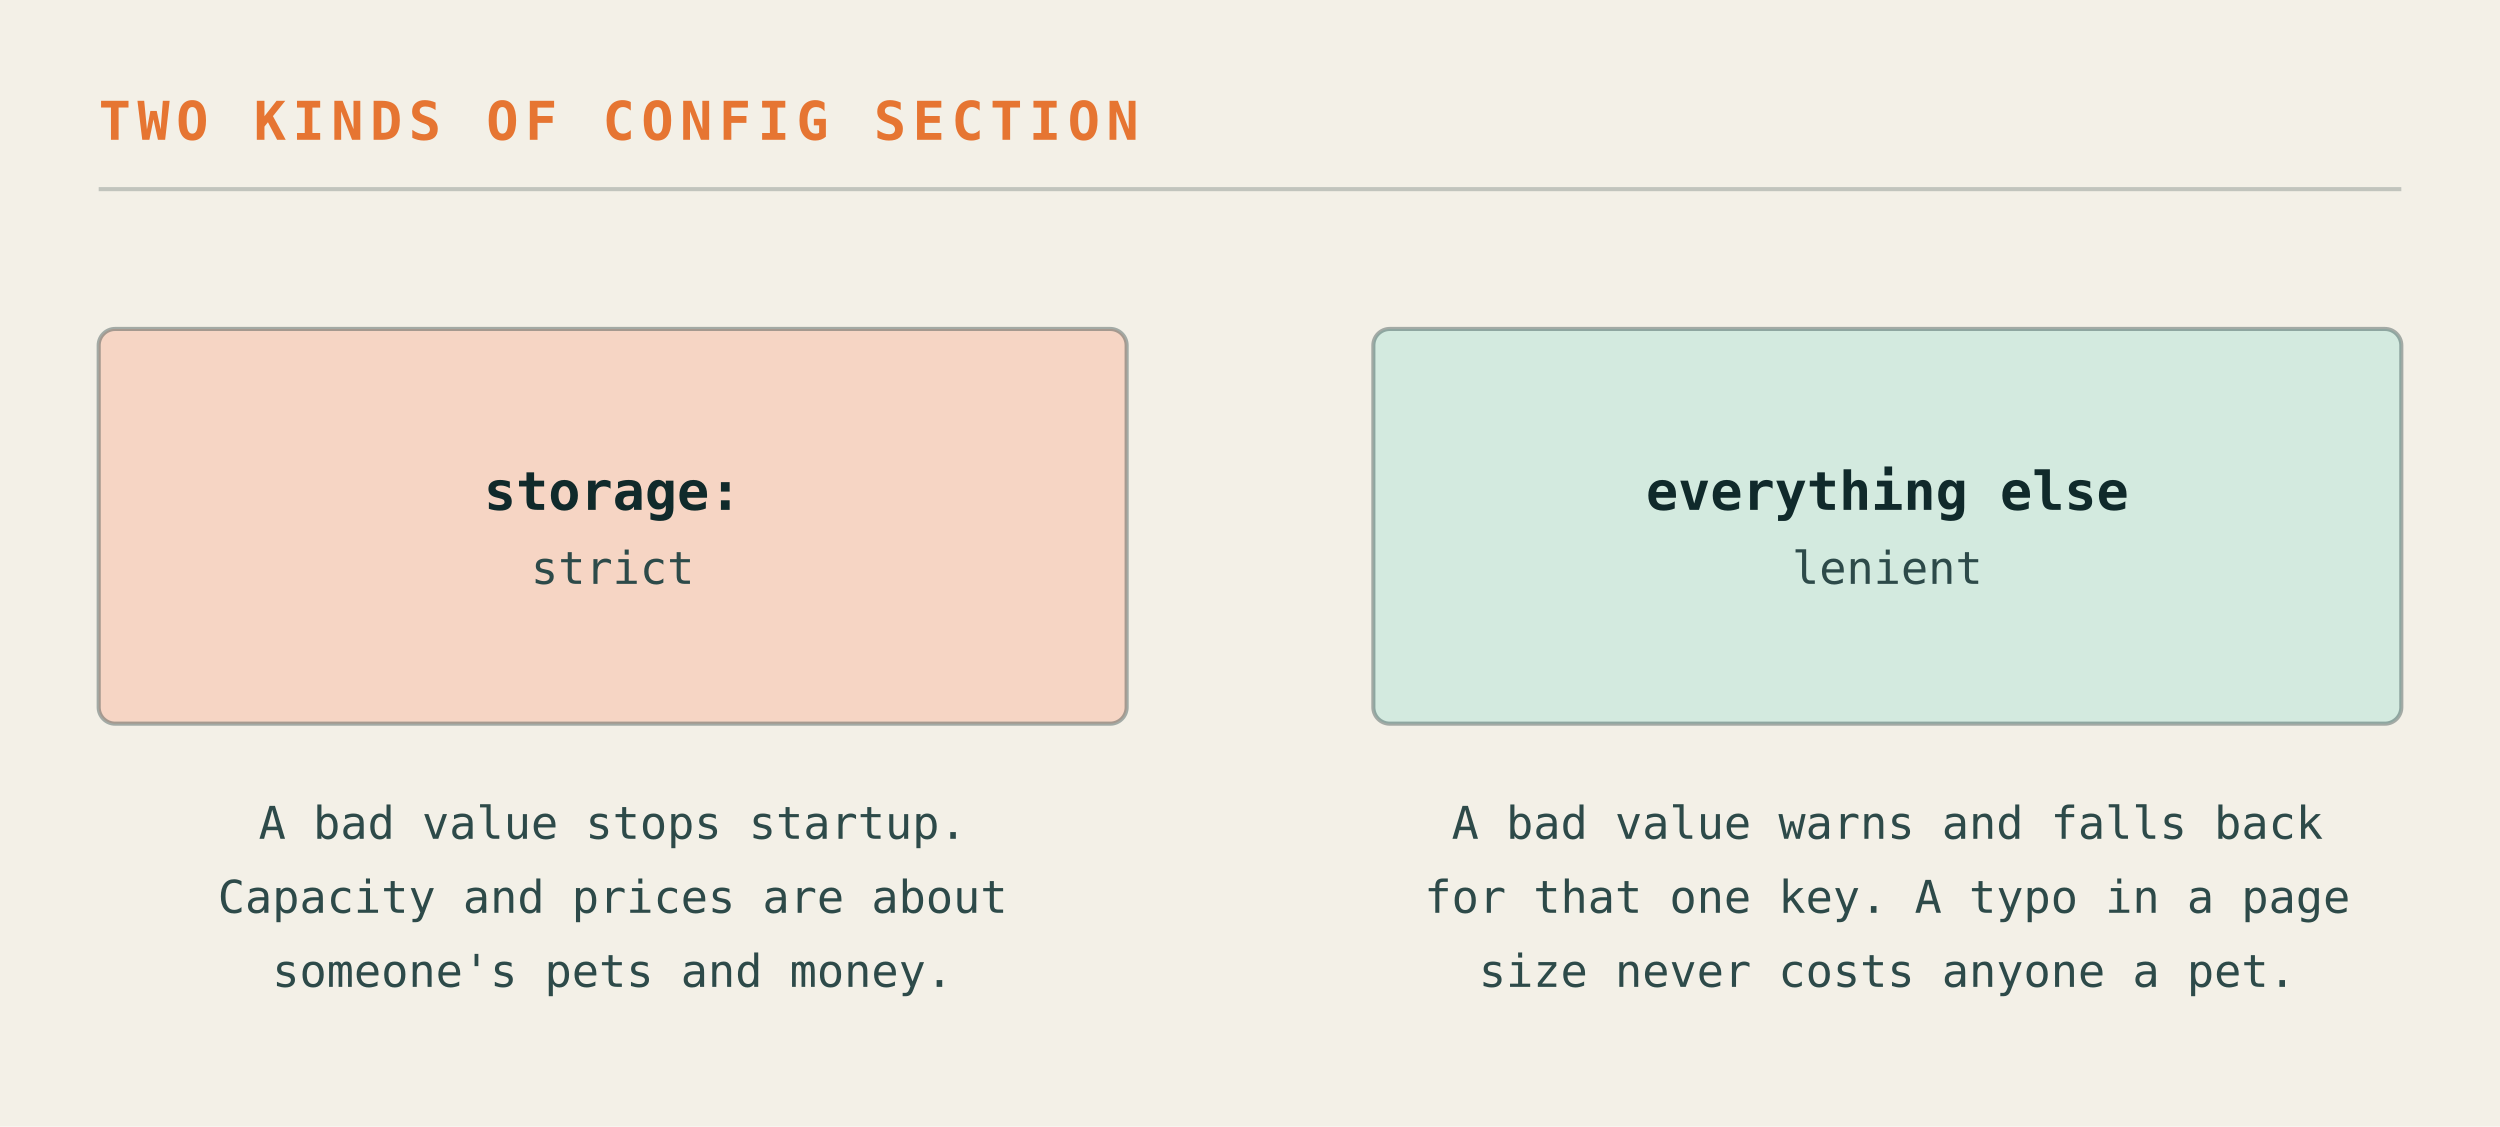
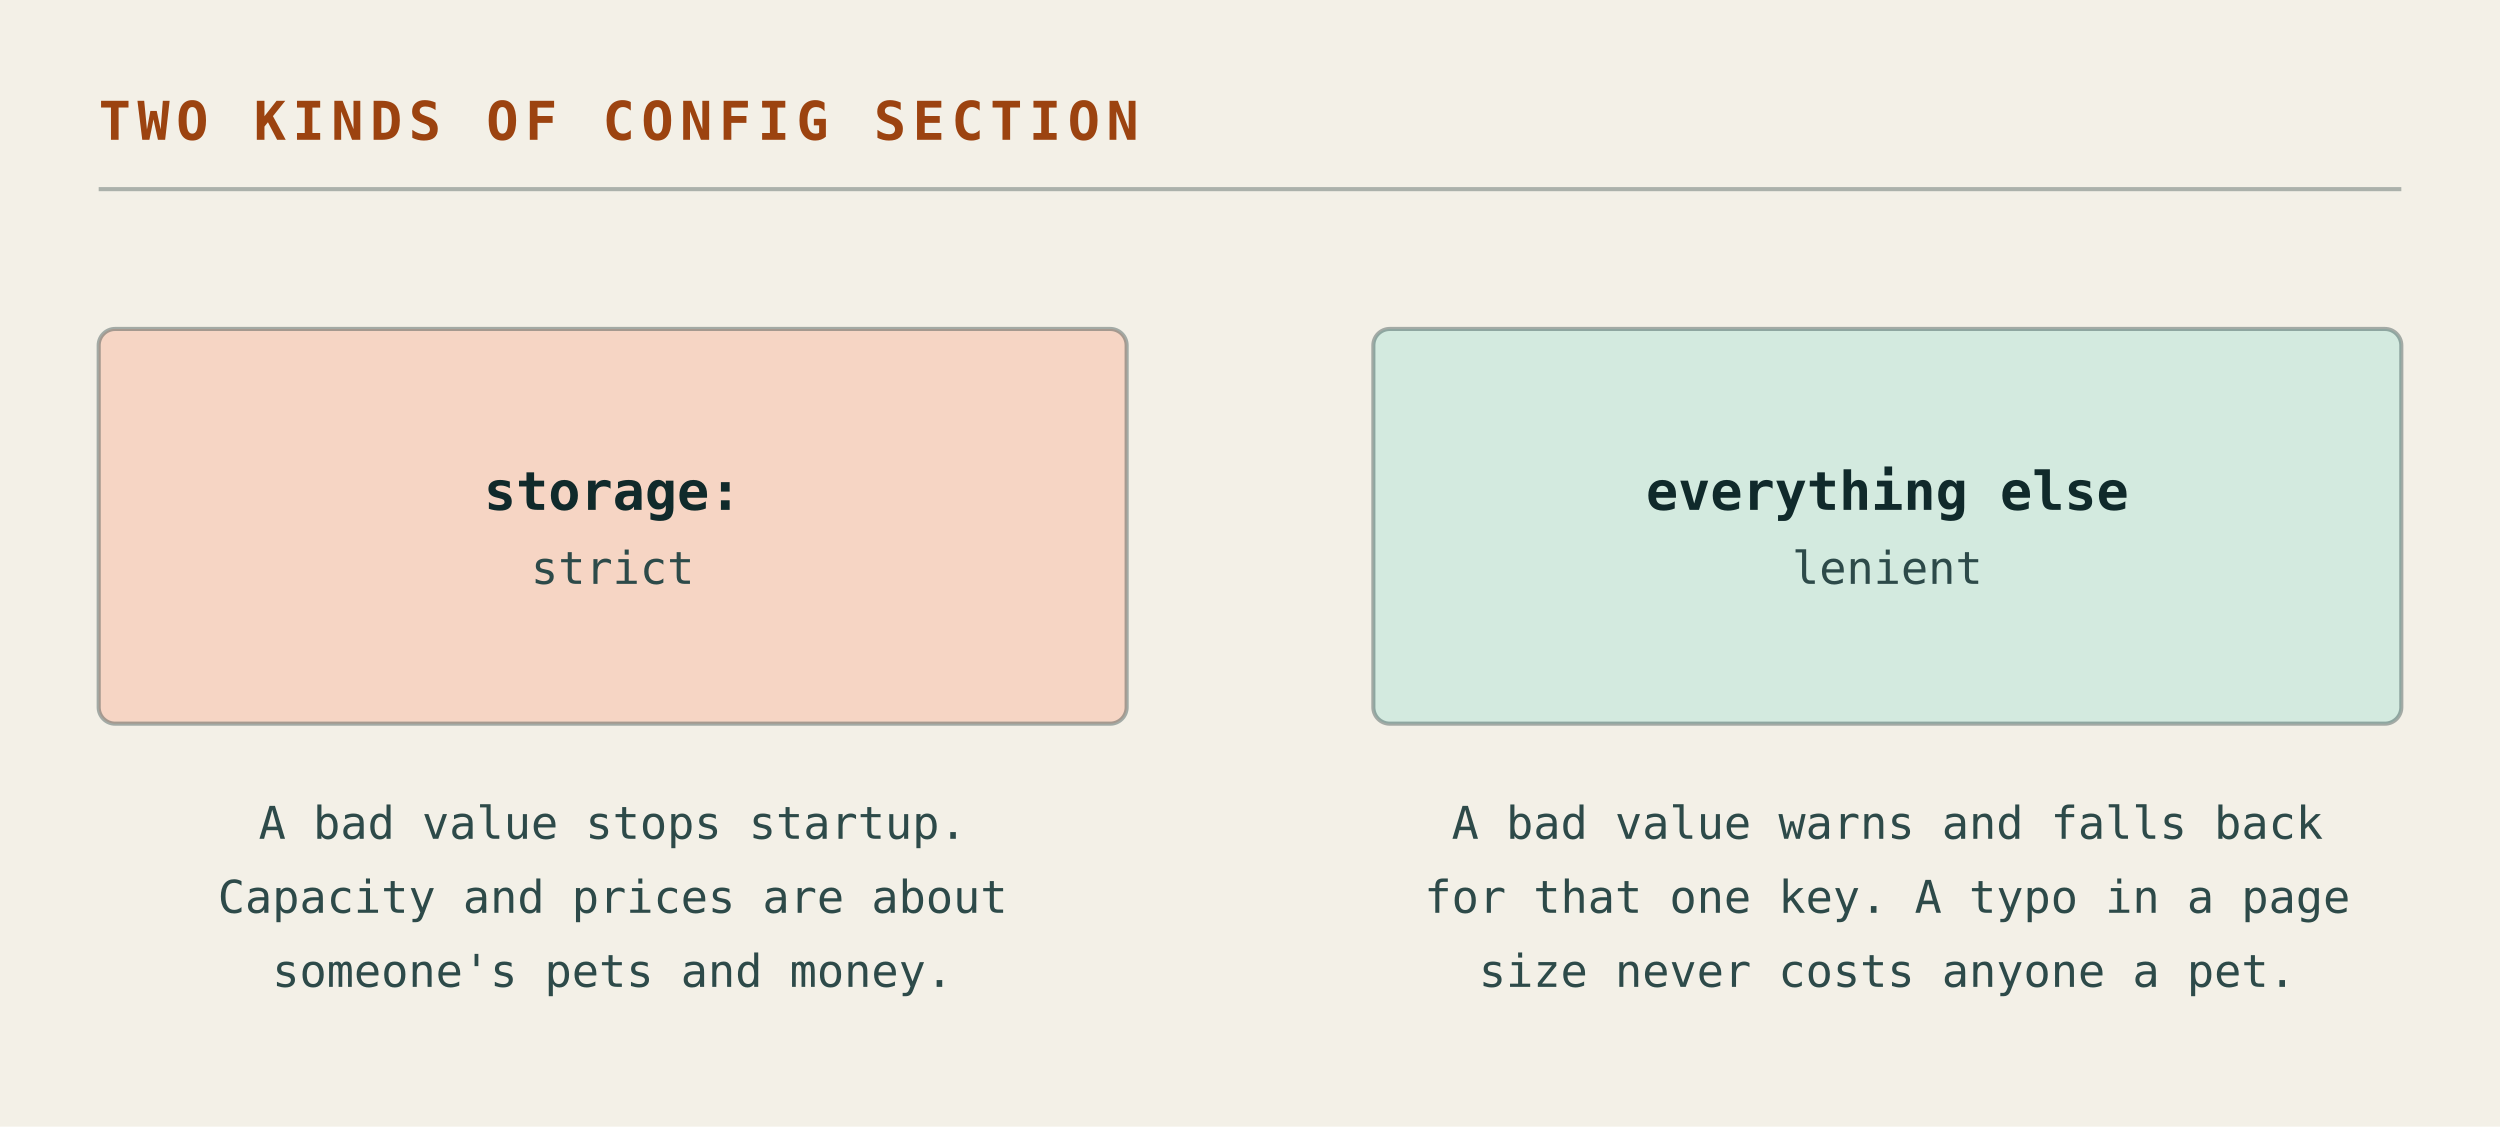
<svg xmlns="http://www.w3.org/2000/svg" viewBox="0 0 608 274" width="608" height="274" role="img" aria-label="Two kinds of config section">
  <rect width="608" height="274" fill="#f3f0e7" />
-   <text x="24" y="34" font-family="IBM Plex Mono, ui-monospace, monospace" font-size="13" font-weight="600" fill="#e67532" letter-spacing="1.6">TWO KINDS OF CONFIG SECTION</text>
-   <line x1="24" y1="46" x2="584" y2="46" stroke="#102a2b" stroke-opacity="0.22" />
+   <text x="24" y="34" font-family="IBM Plex Mono, ui-monospace, monospace" font-size="13" font-weight="600" fill="#9c4310" letter-spacing="1.6">TWO KINDS OF CONFIG SECTION</text>
+   <line x1="24" y1="46" x2="584" y2="46" stroke="#102a2b" stroke-opacity="0.32" />
  <defs>
    <marker id="arrowhead" viewBox="0 0 10 10" refX="9" refY="5" markerWidth="7" markerHeight="7" orient="auto-start-reverse">
      <path d="M 0 0 L 10 5 L 0 10 z" fill="#102a2b" fill-opacity="0.55" />
    </marker>
  </defs>
  <rect x="24" y="80" width="250" height="96" rx="4" fill="#f6d5c4" stroke="#102a2b" stroke-opacity="0.35" />
  <text x="149" y="124" text-anchor="middle" font-family="IBM Plex Mono, ui-monospace, monospace" font-size="13" font-weight="600" fill="#102a2b">storage:</text>
  <text x="149" y="142" text-anchor="middle" font-family="IBM Plex Mono, ui-monospace, monospace" font-size="11" fill="#2d4a49">strict</text>
  <text x="149" y="204" text-anchor="middle" font-family="IBM Plex Mono, ui-monospace, monospace" font-size="11" fill="#2d4a49">A bad value stops startup.</text>
  <text x="149" y="222" text-anchor="middle" font-family="IBM Plex Mono, ui-monospace, monospace" font-size="11" fill="#2d4a49">Capacity and prices are about</text>
  <text x="149" y="240" text-anchor="middle" font-family="IBM Plex Mono, ui-monospace, monospace" font-size="11" fill="#2d4a49">someone's pets and money.</text>
  <rect x="334" y="80" width="250" height="96" rx="4" fill="#d3eadf" stroke="#102a2b" stroke-opacity="0.35" />
  <text x="459" y="124" text-anchor="middle" font-family="IBM Plex Mono, ui-monospace, monospace" font-size="13" font-weight="600" fill="#102a2b">everything else</text>
  <text x="459" y="142" text-anchor="middle" font-family="IBM Plex Mono, ui-monospace, monospace" font-size="11" fill="#2d4a49">lenient</text>
  <text x="459" y="204" text-anchor="middle" font-family="IBM Plex Mono, ui-monospace, monospace" font-size="11" fill="#2d4a49">A bad value warns and falls back</text>
  <text x="459" y="222" text-anchor="middle" font-family="IBM Plex Mono, ui-monospace, monospace" font-size="11" fill="#2d4a49">for that one key. A typo in a page</text>
  <text x="459" y="240" text-anchor="middle" font-family="IBM Plex Mono, ui-monospace, monospace" font-size="11" fill="#2d4a49">size never costs anyone a pet.</text>
</svg>
